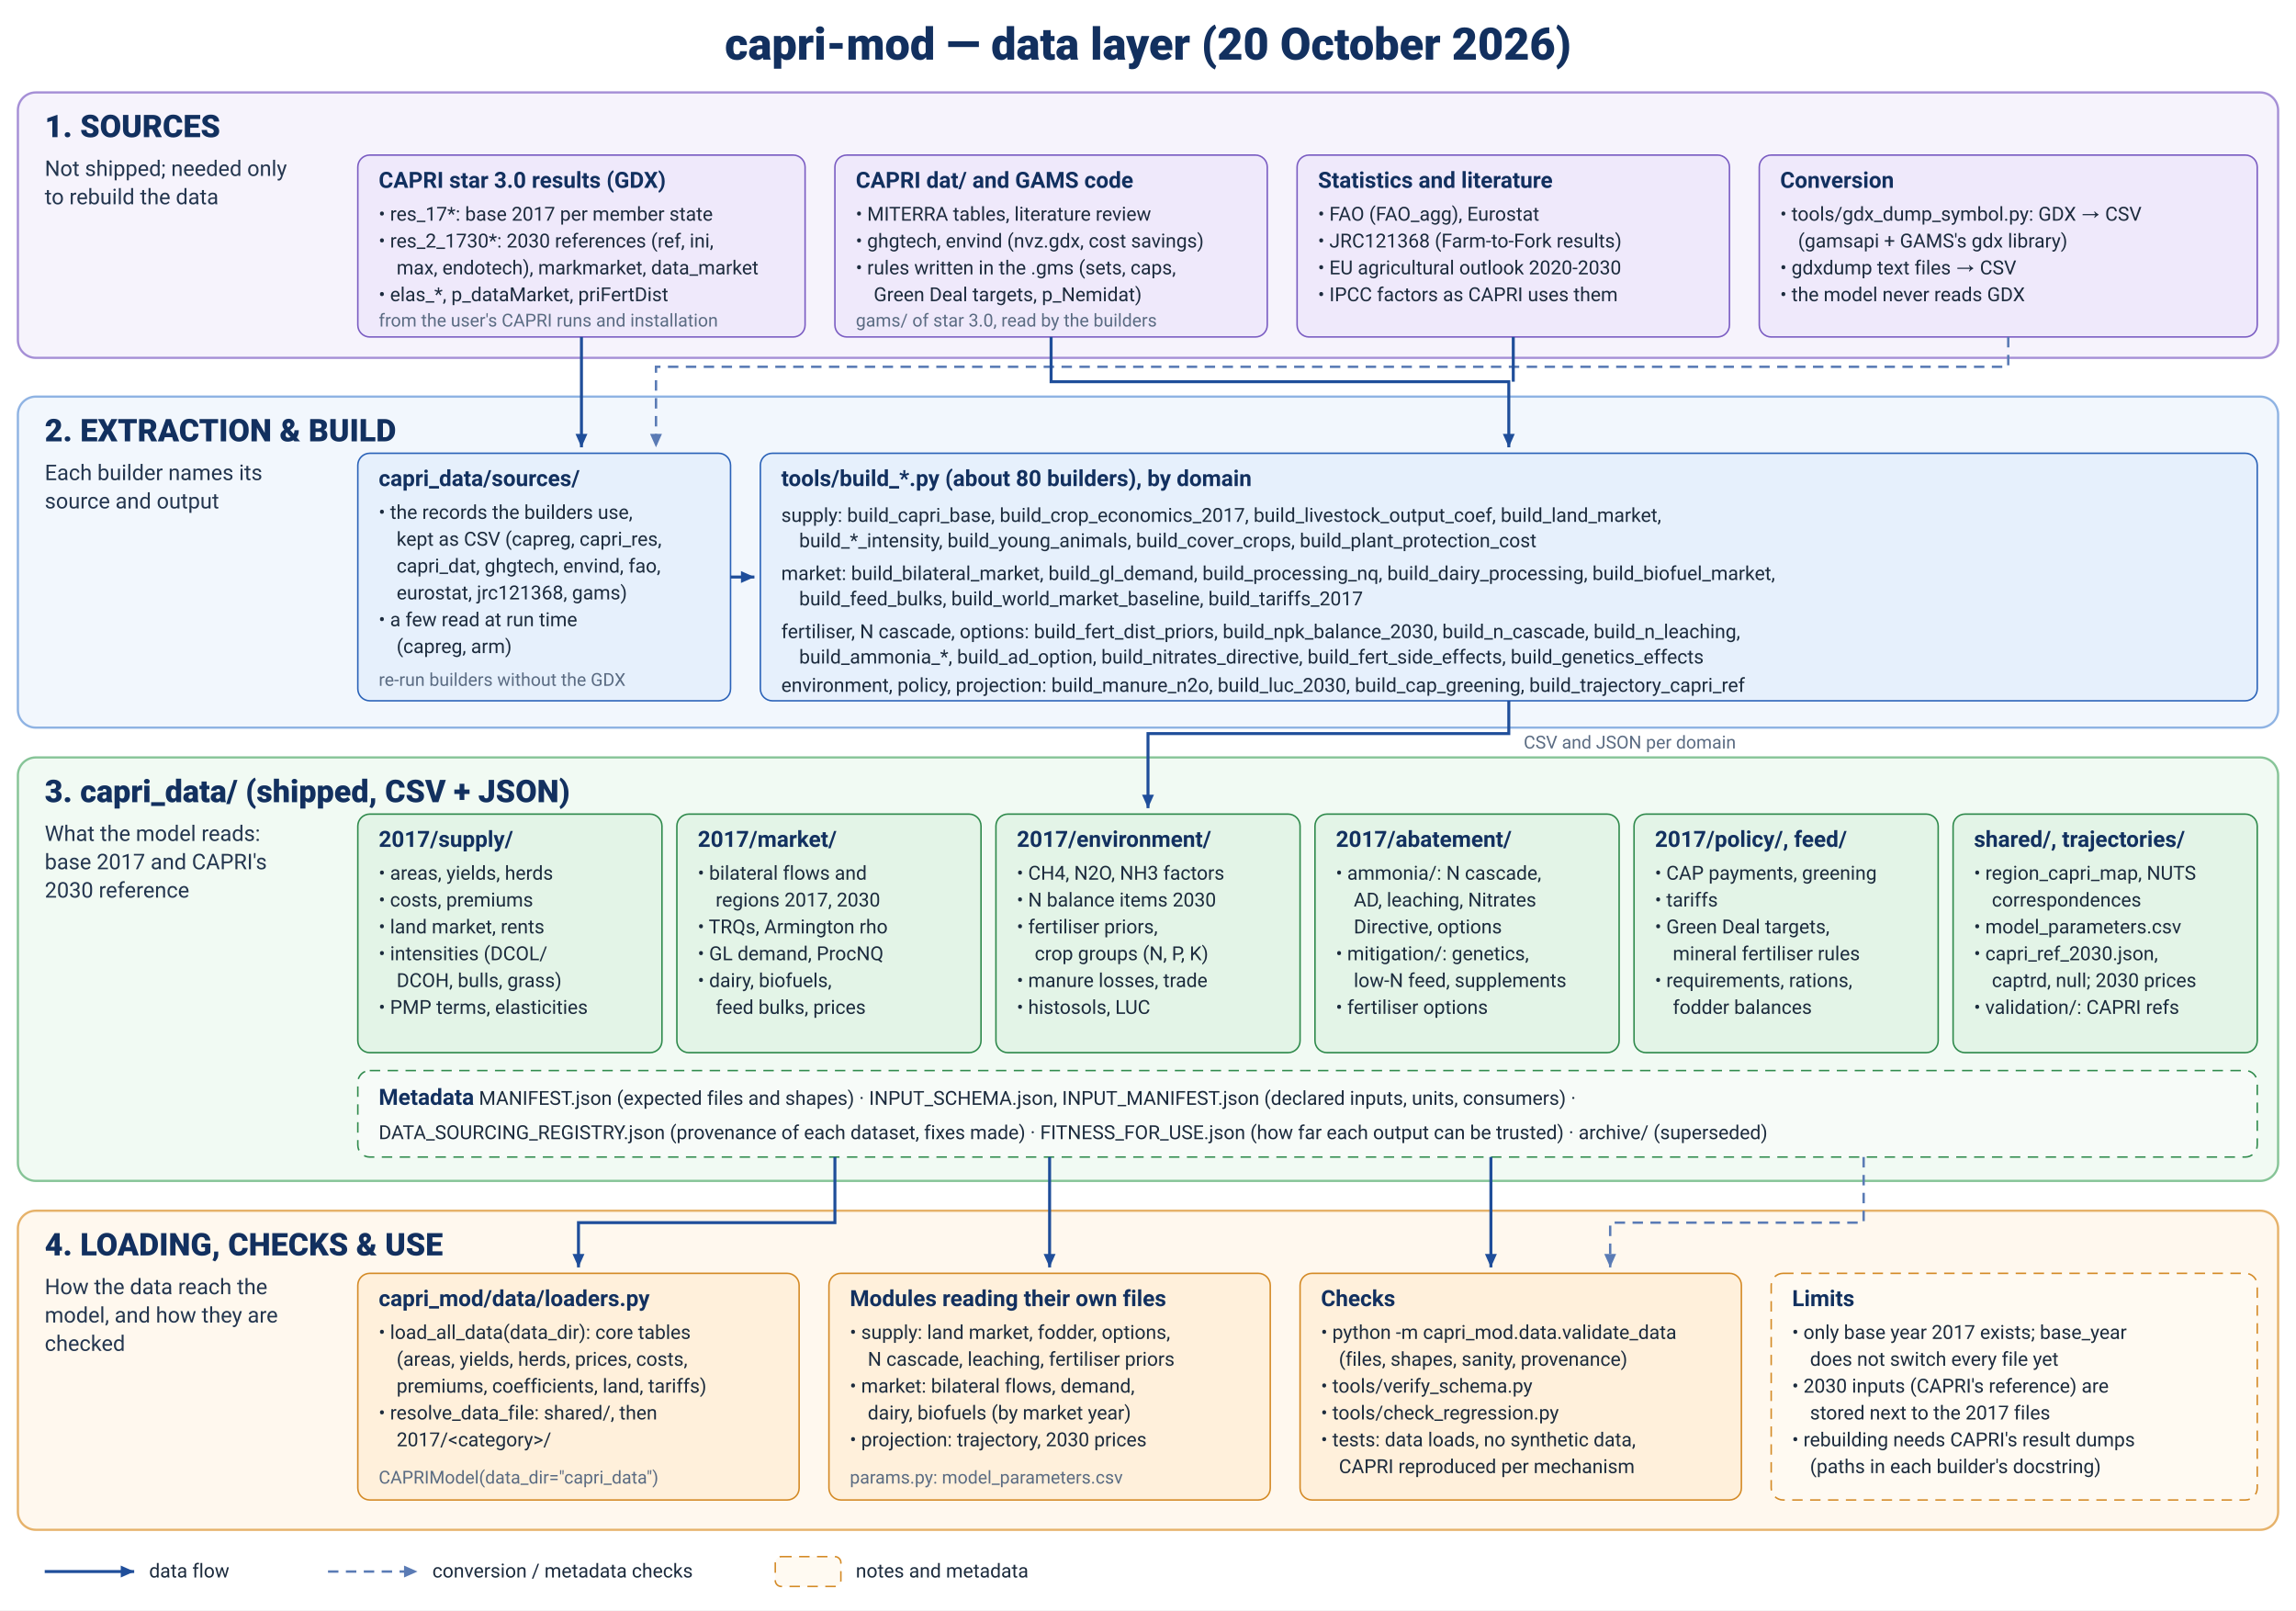
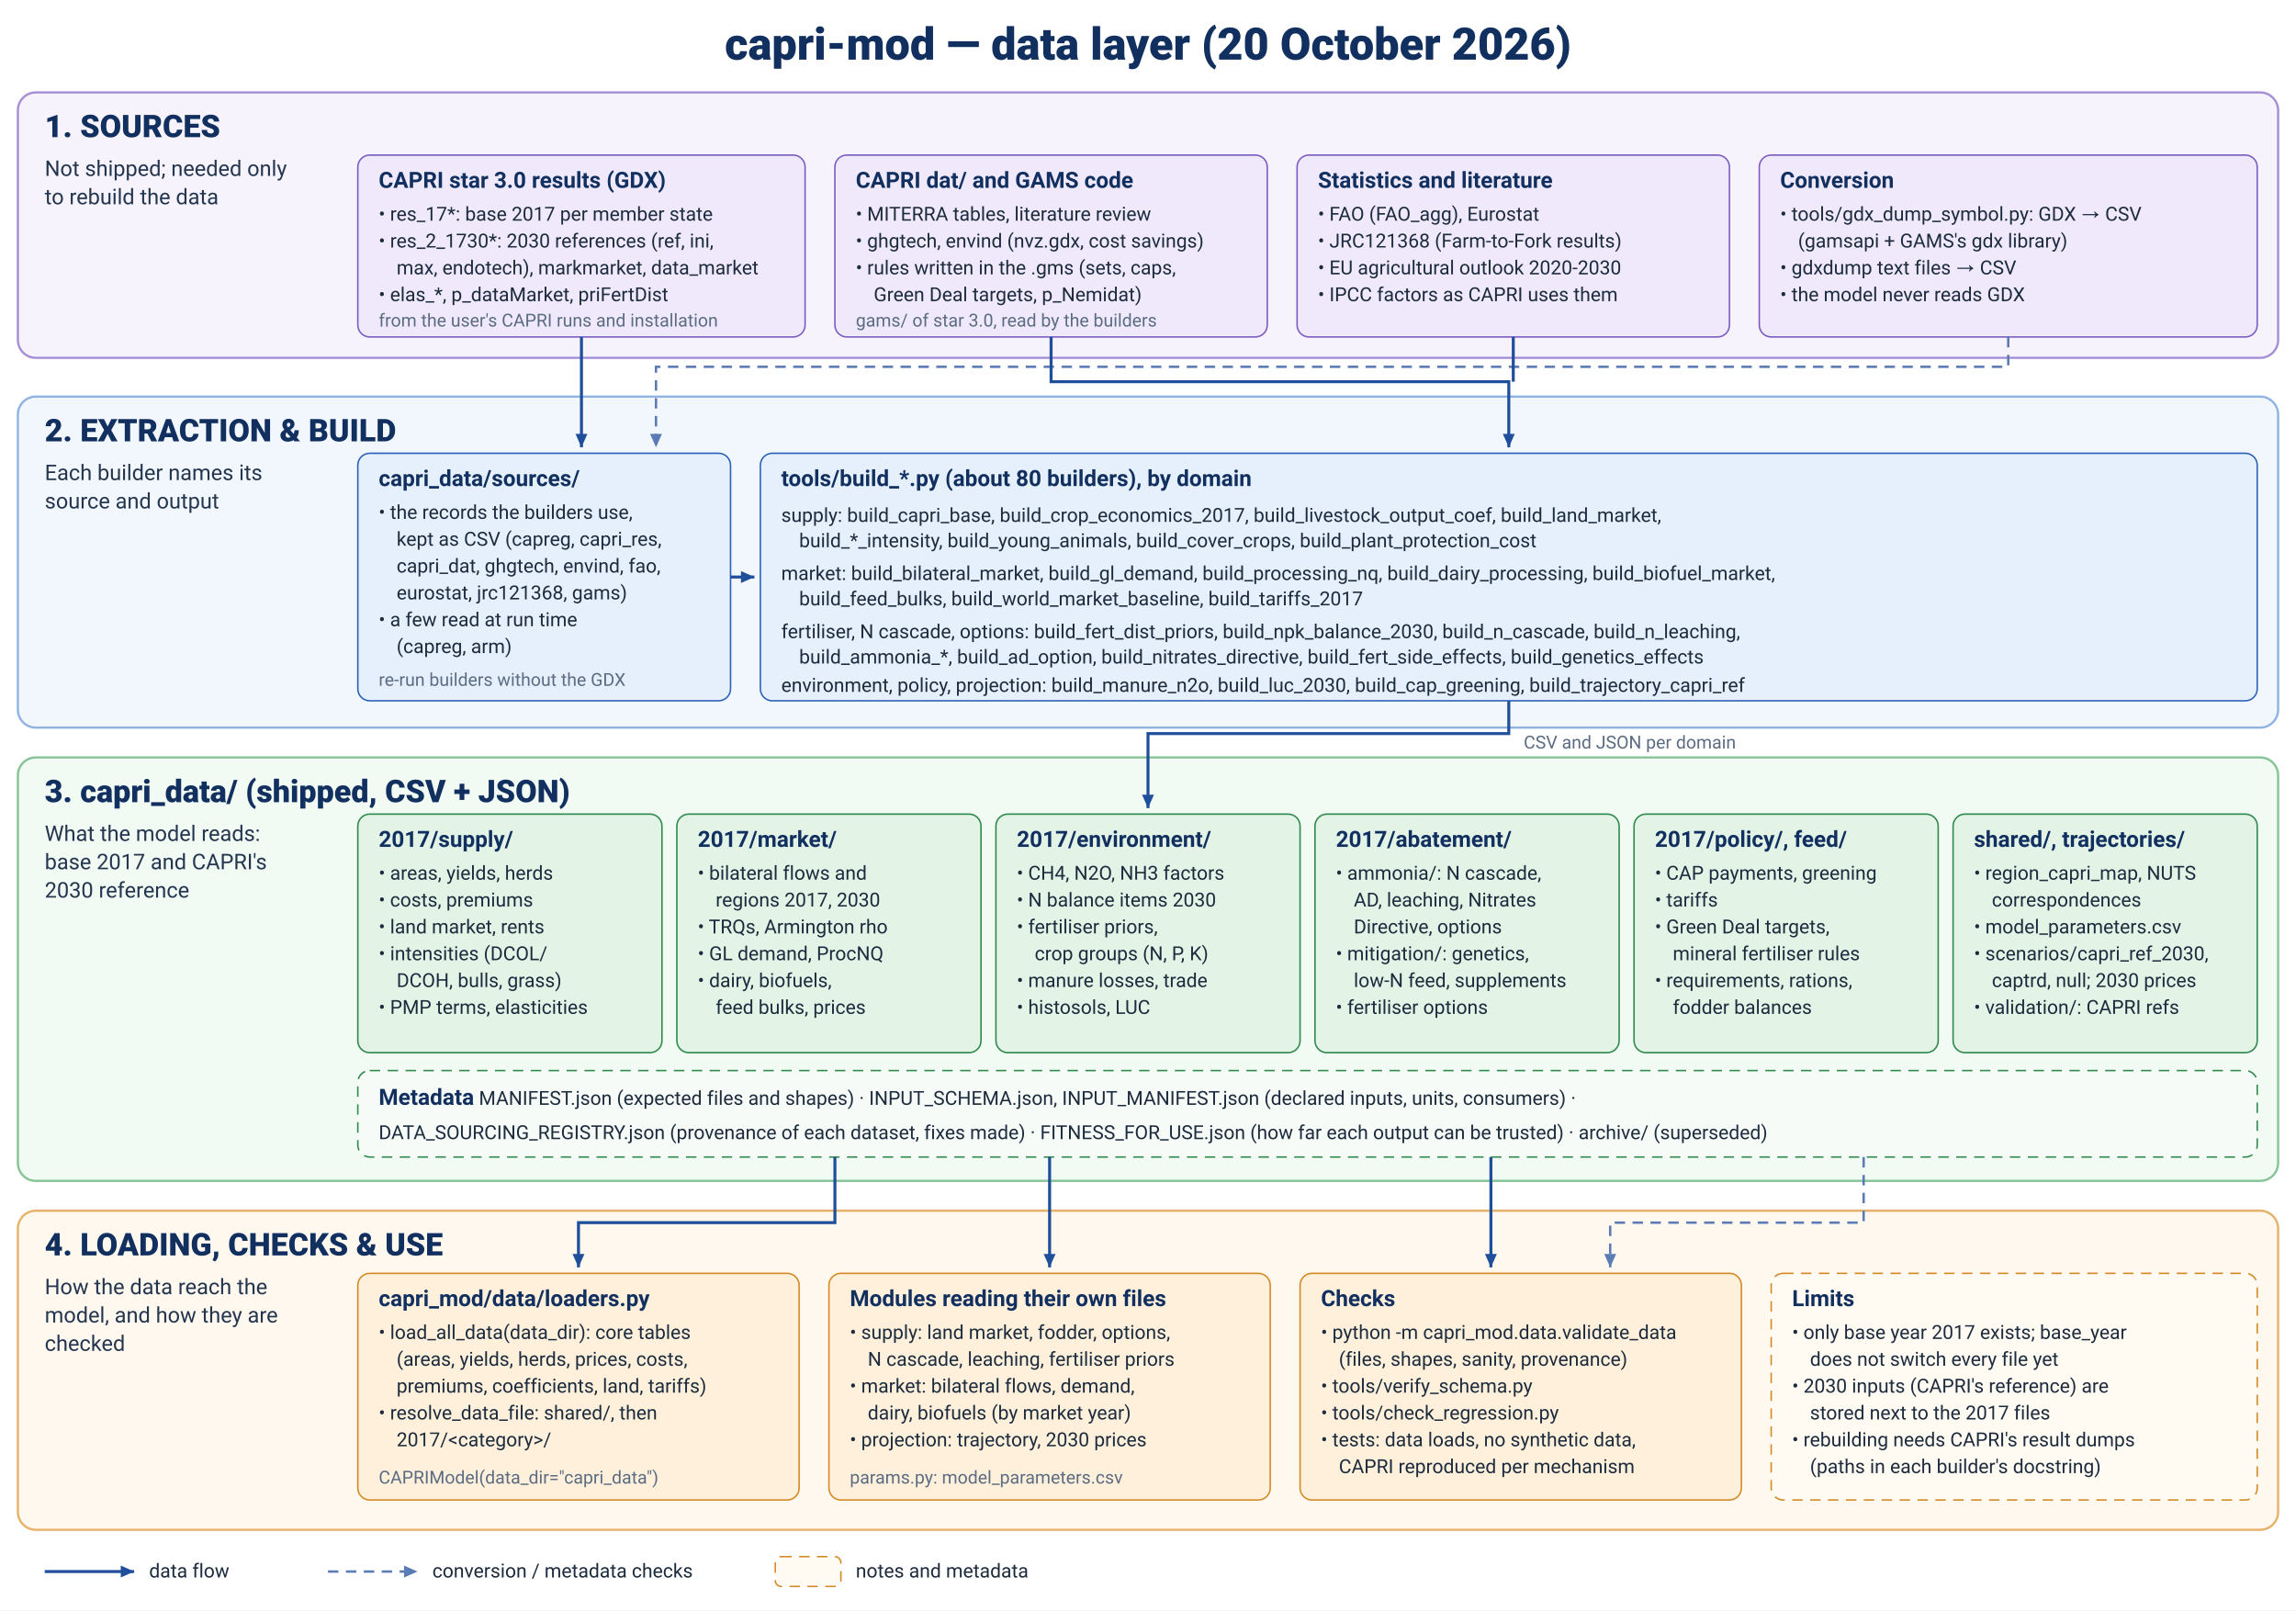
<svg xmlns="http://www.w3.org/2000/svg" viewBox="0 0 1540 1080" font-family="-apple-system, 'Segoe UI', Roboto, Helvetica, Arial, sans-serif" role="img" aria-label="capri-mod data layer: CAPRI sources, extraction and build, the shipped capri_data folders, and how the model loads and checks them.">
  <defs>
    <marker id="a" markerWidth="12" markerHeight="12" refX="9" refY="4" orient="auto" markerUnits="userSpaceOnUse">
      <path d="M0,0 L9,4 L0,8 Z" fill="#1f4e9a" />
    </marker>
    <marker id="g" markerWidth="12" markerHeight="12" refX="9" refY="4" orient="auto" markerUnits="userSpaceOnUse">
      <path d="M0,0 L9,4 L0,8 Z" fill="#5a7bb5" />
    </marker>
    <style>
      .t  { font-size: 13px; fill: #1c2b3d; }
      .h  { font-size: 15px; font-weight: 700; fill: #12305f; }
      .hb { font-size: 21px; font-weight: 800; fill: #12305f; }
      .s  { font-size: 14.5px; fill: #24364f; }
      .m  { font-size: 12px; fill: #5a6b82; }
      .f  { stroke: #1f4e9a; stroke-width: 2; fill: none; }
      .d  { stroke: #5a7bb5; stroke-width: 1.6; fill: none; stroke-dasharray: 7 5; }
    </style>
  </defs>
  <rect width="1540" height="1080" fill="#ffffff" />
  <text x="770" y="40" text-anchor="middle" font-size="30" font-weight="800" fill="#12305f">capri-mod — data layer (20 October 2026)</text>
  <rect x="12" y="62" width="1516" height="178" rx="12" fill="#f6f3fc" stroke="#a58fd6" stroke-width="1.5" />
  <text x="30" y="92" class="hb">1.  SOURCES</text>
  <text x="30" y="118" class="s">Not shipped; needed only</text>
  <text x="30" y="137" class="s">to rebuild the data</text>
  <rect x="240" y="104" width="300" height="122" rx="8" fill="#efe9fb" stroke="#7a5cc2" />
  <text x="254" y="126" class="h">CAPRI star 3.0 results (GDX)</text>
  <text x="254" y="148" class="t">• res_17*: base 2017 per member state</text>
  <text x="254" y="166" class="t">• res_2_1730*: 2030 references (ref, ini,</text>
  <text x="266" y="184" class="t">max, endotech), markmarket, data_market</text>
  <text x="254" y="202" class="t">• elas_*, p_dataMarket, priFertDist</text>
  <text x="254" y="219" class="m">from the user's CAPRI runs and installation</text>
  <rect x="560" y="104" width="290" height="122" rx="8" fill="#efe9fb" stroke="#7a5cc2" />
  <text x="574" y="126" class="h">CAPRI dat/ and GAMS code</text>
  <text x="574" y="148" class="t">• MITERRA tables, literature review</text>
  <text x="574" y="166" class="t">• ghgtech, envind (nvz.gdx, cost savings)</text>
  <text x="574" y="184" class="t">• rules written in the .gms (sets, caps,</text>
  <text x="586" y="202" class="t">Green Deal targets, p_Nemidat)</text>
  <text x="574" y="219" class="m">gams/ of star 3.0, read by the builders</text>
  <rect x="870" y="104" width="290" height="122" rx="8" fill="#efe9fb" stroke="#7a5cc2" />
  <text x="884" y="126" class="h">Statistics and literature</text>
  <text x="884" y="148" class="t">• FAO (FAO_agg), Eurostat</text>
  <text x="884" y="166" class="t">• JRC121368 (Farm-to-Fork results)</text>
  <text x="884" y="184" class="t">• EU agricultural outlook 2020-2030</text>
  <text x="884" y="202" class="t">• IPCC factors as CAPRI uses them</text>
  <rect x="1180" y="104" width="334" height="122" rx="8" fill="#efe9fb" stroke="#7a5cc2" />
  <text x="1194" y="126" class="h">Conversion</text>
  <text x="1194" y="148" class="t">• tools/gdx_dump_symbol.py: GDX → CSV</text>
  <text x="1206" y="166" class="t">(gamsapi + GAMS's gdx library)</text>
  <text x="1194" y="184" class="t">• gdxdump text files → CSV</text>
  <text x="1194" y="202" class="t">• the model never reads GDX</text>
  <rect x="12" y="266" width="1516" height="222" rx="12" fill="#f2f7fd" stroke="#8fb3e3" stroke-width="1.5" />
  <text x="30" y="296" class="hb">2.  EXTRACTION &amp; BUILD</text>
  <text x="30" y="322" class="s">Each builder names its</text>
  <text x="30" y="341" class="s">source and output</text>
  <rect x="240" y="304" width="250" height="166" rx="8" fill="#e6f0fc" stroke="#2a62b8" />
  <text x="254" y="326" class="h">capri_data/sources/</text>
  <text x="254" y="348" class="t">• the records the builders use,</text>
  <text x="266" y="366" class="t">kept as CSV (capreg, capri_res,</text>
  <text x="266" y="384" class="t">capri_dat, ghgtech, envind, fao,</text>
  <text x="266" y="402" class="t">eurostat, jrc121368, gams)</text>
  <text x="254" y="420" class="t">• a few read at run time</text>
  <text x="266" y="438" class="t">(capreg, arm)</text>
  <text x="254" y="460" class="m">re-run builders without the GDX</text>
  <rect x="510" y="304" width="1004" height="166" rx="8" fill="#e6f0fc" stroke="#2a62b8" />
  <text x="524" y="326" class="h">tools/build_*.py (about 80 builders), by domain</text>
  <text x="524" y="350" class="t">supply: build_capri_base, build_crop_economics_2017, build_livestock_output_coef, build_land_market,</text>
  <text x="536" y="367" class="t">build_*_intensity, build_young_animals, build_cover_crops, build_plant_protection_cost</text>
  <text x="524" y="389" class="t">market: build_bilateral_market, build_gl_demand, build_processing_nq, build_dairy_processing, build_biofuel_market,</text>
  <text x="536" y="406" class="t">build_feed_bulks, build_world_market_baseline, build_tariffs_2017</text>
  <text x="524" y="428" class="t">fertiliser, N cascade, options: build_fert_dist_priors, build_npk_balance_2030, build_n_cascade, build_n_leaching,</text>
  <text x="536" y="445" class="t">build_ammonia_*, build_ad_option, build_nitrates_directive, build_fert_side_effects, build_genetics_effects</text>
  <text x="524" y="464" class="t">environment, policy, projection: build_manure_n2o, build_luc_2030, build_cap_greening, build_trajectory_capri_ref</text>
  <line x1="390" y1="226" x2="390" y2="300" class="f" marker-end="url(#a)" />
  <path d="M1347,226 V246 H440 V300" class="d" marker-end="url(#g)" />
  <path d="M705,226 V256 H1012 V300" class="f" marker-end="url(#a)" />
  <line x1="1015" y1="226" x2="1015" y2="256" class="f" />
  <line x1="490" y1="387" x2="506" y2="387" class="f" marker-end="url(#a)" />
  <rect x="12" y="508" width="1516" height="284" rx="12" fill="#f1faf3" stroke="#86c497" stroke-width="1.5" />
  <text x="30" y="538" class="hb">3.  capri_data/ (shipped, CSV + JSON)</text>
  <text x="30" y="564" class="s">What the model reads:</text>
  <text x="30" y="583" class="s">base 2017 and CAPRI's</text>
  <text x="30" y="602" class="s">2030 reference</text>
  <g>
    <rect x="240" y="546" width="204" height="160" rx="8" fill="#e3f4e7" stroke="#2f8a4c" />
    <text x="254" y="568" class="h">2017/supply/</text>
    <text x="254" y="590" class="t">• areas, yields, herds</text>
    <text x="254" y="608" class="t">• costs, premiums</text>
    <text x="254" y="626" class="t">• land market, rents</text>
    <text x="254" y="644" class="t">• intensities (DCOL/</text>
    <text x="266" y="662" class="t">DCOH, bulls, grass)</text>
    <text x="254" y="680" class="t">• PMP terms, elasticities</text>
    <rect x="454" y="546" width="204" height="160" rx="8" fill="#e3f4e7" stroke="#2f8a4c" />
    <text x="468" y="568" class="h">2017/market/</text>
    <text x="468" y="590" class="t">• bilateral flows and</text>
    <text x="480" y="608" class="t">regions 2017, 2030</text>
    <text x="468" y="626" class="t">• TRQs, Armington rho</text>
    <text x="468" y="644" class="t">• GL demand, ProcNQ</text>
    <text x="468" y="662" class="t">• dairy, biofuels,</text>
    <text x="480" y="680" class="t">feed bulks, prices</text>
    <rect x="668" y="546" width="204" height="160" rx="8" fill="#e3f4e7" stroke="#2f8a4c" />
    <text x="682" y="568" class="h">2017/environment/</text>
    <text x="682" y="590" class="t">• CH4, N2O, NH3 factors</text>
    <text x="682" y="608" class="t">• N balance items 2030</text>
    <text x="682" y="626" class="t">• fertiliser priors,</text>
    <text x="694" y="644" class="t">crop groups (N, P, K)</text>
    <text x="682" y="662" class="t">• manure losses, trade</text>
    <text x="682" y="680" class="t">• histosols, LUC</text>
    <rect x="882" y="546" width="204" height="160" rx="8" fill="#e3f4e7" stroke="#2f8a4c" />
    <text x="896" y="568" class="h">2017/abatement/</text>
    <text x="896" y="590" class="t">• ammonia/: N cascade,</text>
    <text x="908" y="608" class="t">AD, leaching, Nitrates</text>
    <text x="908" y="626" class="t">Directive, options</text>
    <text x="896" y="644" class="t">• mitigation/: genetics,</text>
    <text x="908" y="662" class="t">low-N feed, supplements</text>
    <text x="896" y="680" class="t">• fertiliser options</text>
    <rect x="1096" y="546" width="204" height="160" rx="8" fill="#e3f4e7" stroke="#2f8a4c" />
    <text x="1110" y="568" class="h">2017/policy/, feed/</text>
    <text x="1110" y="590" class="t">• CAP payments, greening</text>
    <text x="1110" y="608" class="t">• tariffs</text>
    <text x="1110" y="626" class="t">• Green Deal targets,</text>
    <text x="1122" y="644" class="t">mineral fertiliser rules</text>
    <text x="1110" y="662" class="t">• requirements, rations,</text>
    <text x="1122" y="680" class="t">fodder balances</text>
    <rect x="1310" y="546" width="204" height="160" rx="8" fill="#e3f4e7" stroke="#2f8a4c" />
    <text x="1324" y="568" class="h">shared/, trajectories/</text>
    <text x="1324" y="590" class="t">• region_capri_map, NUTS</text>
    <text x="1336" y="608" class="t">correspondences</text>
    <text x="1324" y="626" class="t">• model_parameters.csv</text>
-     <text x="1324" y="644" class="t">• capri_ref_2030.json,</text>
+     <text x="1324" y="644" class="t">• scenarios/capri_ref_2030,</text>
    <text x="1336" y="662" class="t">captrd, null; 2030 prices</text>
    <text x="1324" y="680" class="t">• validation/: CAPRI refs</text>
  </g>
  <rect x="240" y="718" width="1274" height="58" rx="8" fill="#f7fbf8" stroke="#2f8a4c" stroke-dasharray="7 5" />
  <text x="254" y="741" class="t">
    <tspan class="h">Metadata</tspan>   MANIFEST.json (expected files and shapes) · INPUT_SCHEMA.json, INPUT_MANIFEST.json (declared inputs, units, consumers) ·</text>
  <text x="254" y="764" class="t">DATA_SOURCING_REGISTRY.json (provenance of each dataset, fixes made) · FITNESS_FOR_USE.json (how far each output can be trusted) · archive/ (superseded)</text>
  <path d="M1012,470 V492 H770 V542" class="f" marker-end="url(#a)" />
  <text x="1022" y="502" class="m">CSV and JSON per domain</text>
  <rect x="12" y="812" width="1516" height="214" rx="12" fill="#fff8ee" stroke="#e6b26a" stroke-width="1.5" />
  <text x="30" y="842" class="hb">4.  LOADING, CHECKS &amp; USE</text>
  <text x="30" y="868" class="s">How the data reach the</text>
  <text x="30" y="887" class="s">model, and how they are</text>
  <text x="30" y="906" class="s">checked</text>
  <rect x="240" y="854" width="296" height="152" rx="8" fill="#fff0db" stroke="#d48a26" />
  <text x="254" y="876" class="h">capri_mod/data/loaders.py</text>
  <text x="254" y="898" class="t">• load_all_data(data_dir): core tables</text>
  <text x="266" y="916" class="t">(areas, yields, herds, prices, costs,</text>
  <text x="266" y="934" class="t">premiums, coefficients, land, tariffs)</text>
  <text x="254" y="952" class="t">• resolve_data_file: shared/, then</text>
  <text x="266" y="970" class="t">2017/&lt;category&gt;/</text>
  <text x="254" y="995" class="m">CAPRIModel(data_dir="capri_data")</text>
  <rect x="556" y="854" width="296" height="152" rx="8" fill="#fff0db" stroke="#d48a26" />
  <text x="570" y="876" class="h">Modules reading their own files</text>
  <text x="570" y="898" class="t">• supply: land market, fodder, options,</text>
  <text x="582" y="916" class="t">N cascade, leaching, fertiliser priors</text>
  <text x="570" y="934" class="t">• market: bilateral flows, demand,</text>
  <text x="582" y="952" class="t">dairy, biofuels (by market year)</text>
  <text x="570" y="970" class="t">• projection: trajectory, 2030 prices</text>
  <text x="570" y="995" class="m">params.py: model_parameters.csv</text>
  <rect x="872" y="854" width="296" height="152" rx="8" fill="#fff0db" stroke="#d48a26" />
  <text x="886" y="876" class="h">Checks</text>
  <text x="886" y="898" class="t">• python -m capri_mod.data.validate_data</text>
  <text x="898" y="916" class="t">(files, shapes, sanity, provenance)</text>
  <text x="886" y="934" class="t">• tools/verify_schema.py</text>
  <text x="886" y="952" class="t">• tools/check_regression.py</text>
  <text x="886" y="970" class="t">• tests: data loads, no synthetic data,</text>
  <text x="898" y="988" class="t">CAPRI reproduced per mechanism</text>
  <rect x="1188" y="854" width="326" height="152" rx="8" fill="#fffaf2" stroke="#d48a26" stroke-dasharray="7 5" />
  <text x="1202" y="876" class="h">Limits</text>
  <text x="1202" y="898" class="t">• only base year 2017 exists; base_year</text>
  <text x="1214" y="916" class="t">does not switch every file yet</text>
  <text x="1202" y="934" class="t">• 2030 inputs (CAPRI's reference) are</text>
  <text x="1214" y="952" class="t">stored next to the 2017 files</text>
  <text x="1202" y="970" class="t">• rebuilding needs CAPRI's result dumps</text>
  <text x="1214" y="988" class="t">(paths in each builder's docstring)</text>
  <path d="M560,776 V820 H388 V850" class="f" marker-end="url(#a)" />
  <line x1="704" y1="776" x2="704" y2="850" class="f" marker-end="url(#a)" />
  <line x1="1000" y1="776" x2="1000" y2="850" class="f" marker-end="url(#a)" />
  <path d="M1250,776 V820 H1080 V850" class="d" marker-end="url(#g)" />
  <line x1="30" y1="1054" x2="90" y2="1054" class="f" marker-end="url(#a)" />
  <text x="100" y="1058" class="t">data flow</text>
  <line x1="220" y1="1054" x2="280" y2="1054" class="d" marker-end="url(#g)" />
  <text x="290" y="1058" class="t">conversion / metadata checks</text>
  <rect x="520" y="1044" width="44" height="20" rx="4" fill="#fffaf2" stroke="#d48a26" stroke-dasharray="7 5" />
  <text x="574" y="1058" class="t">notes and metadata</text>
</svg>
